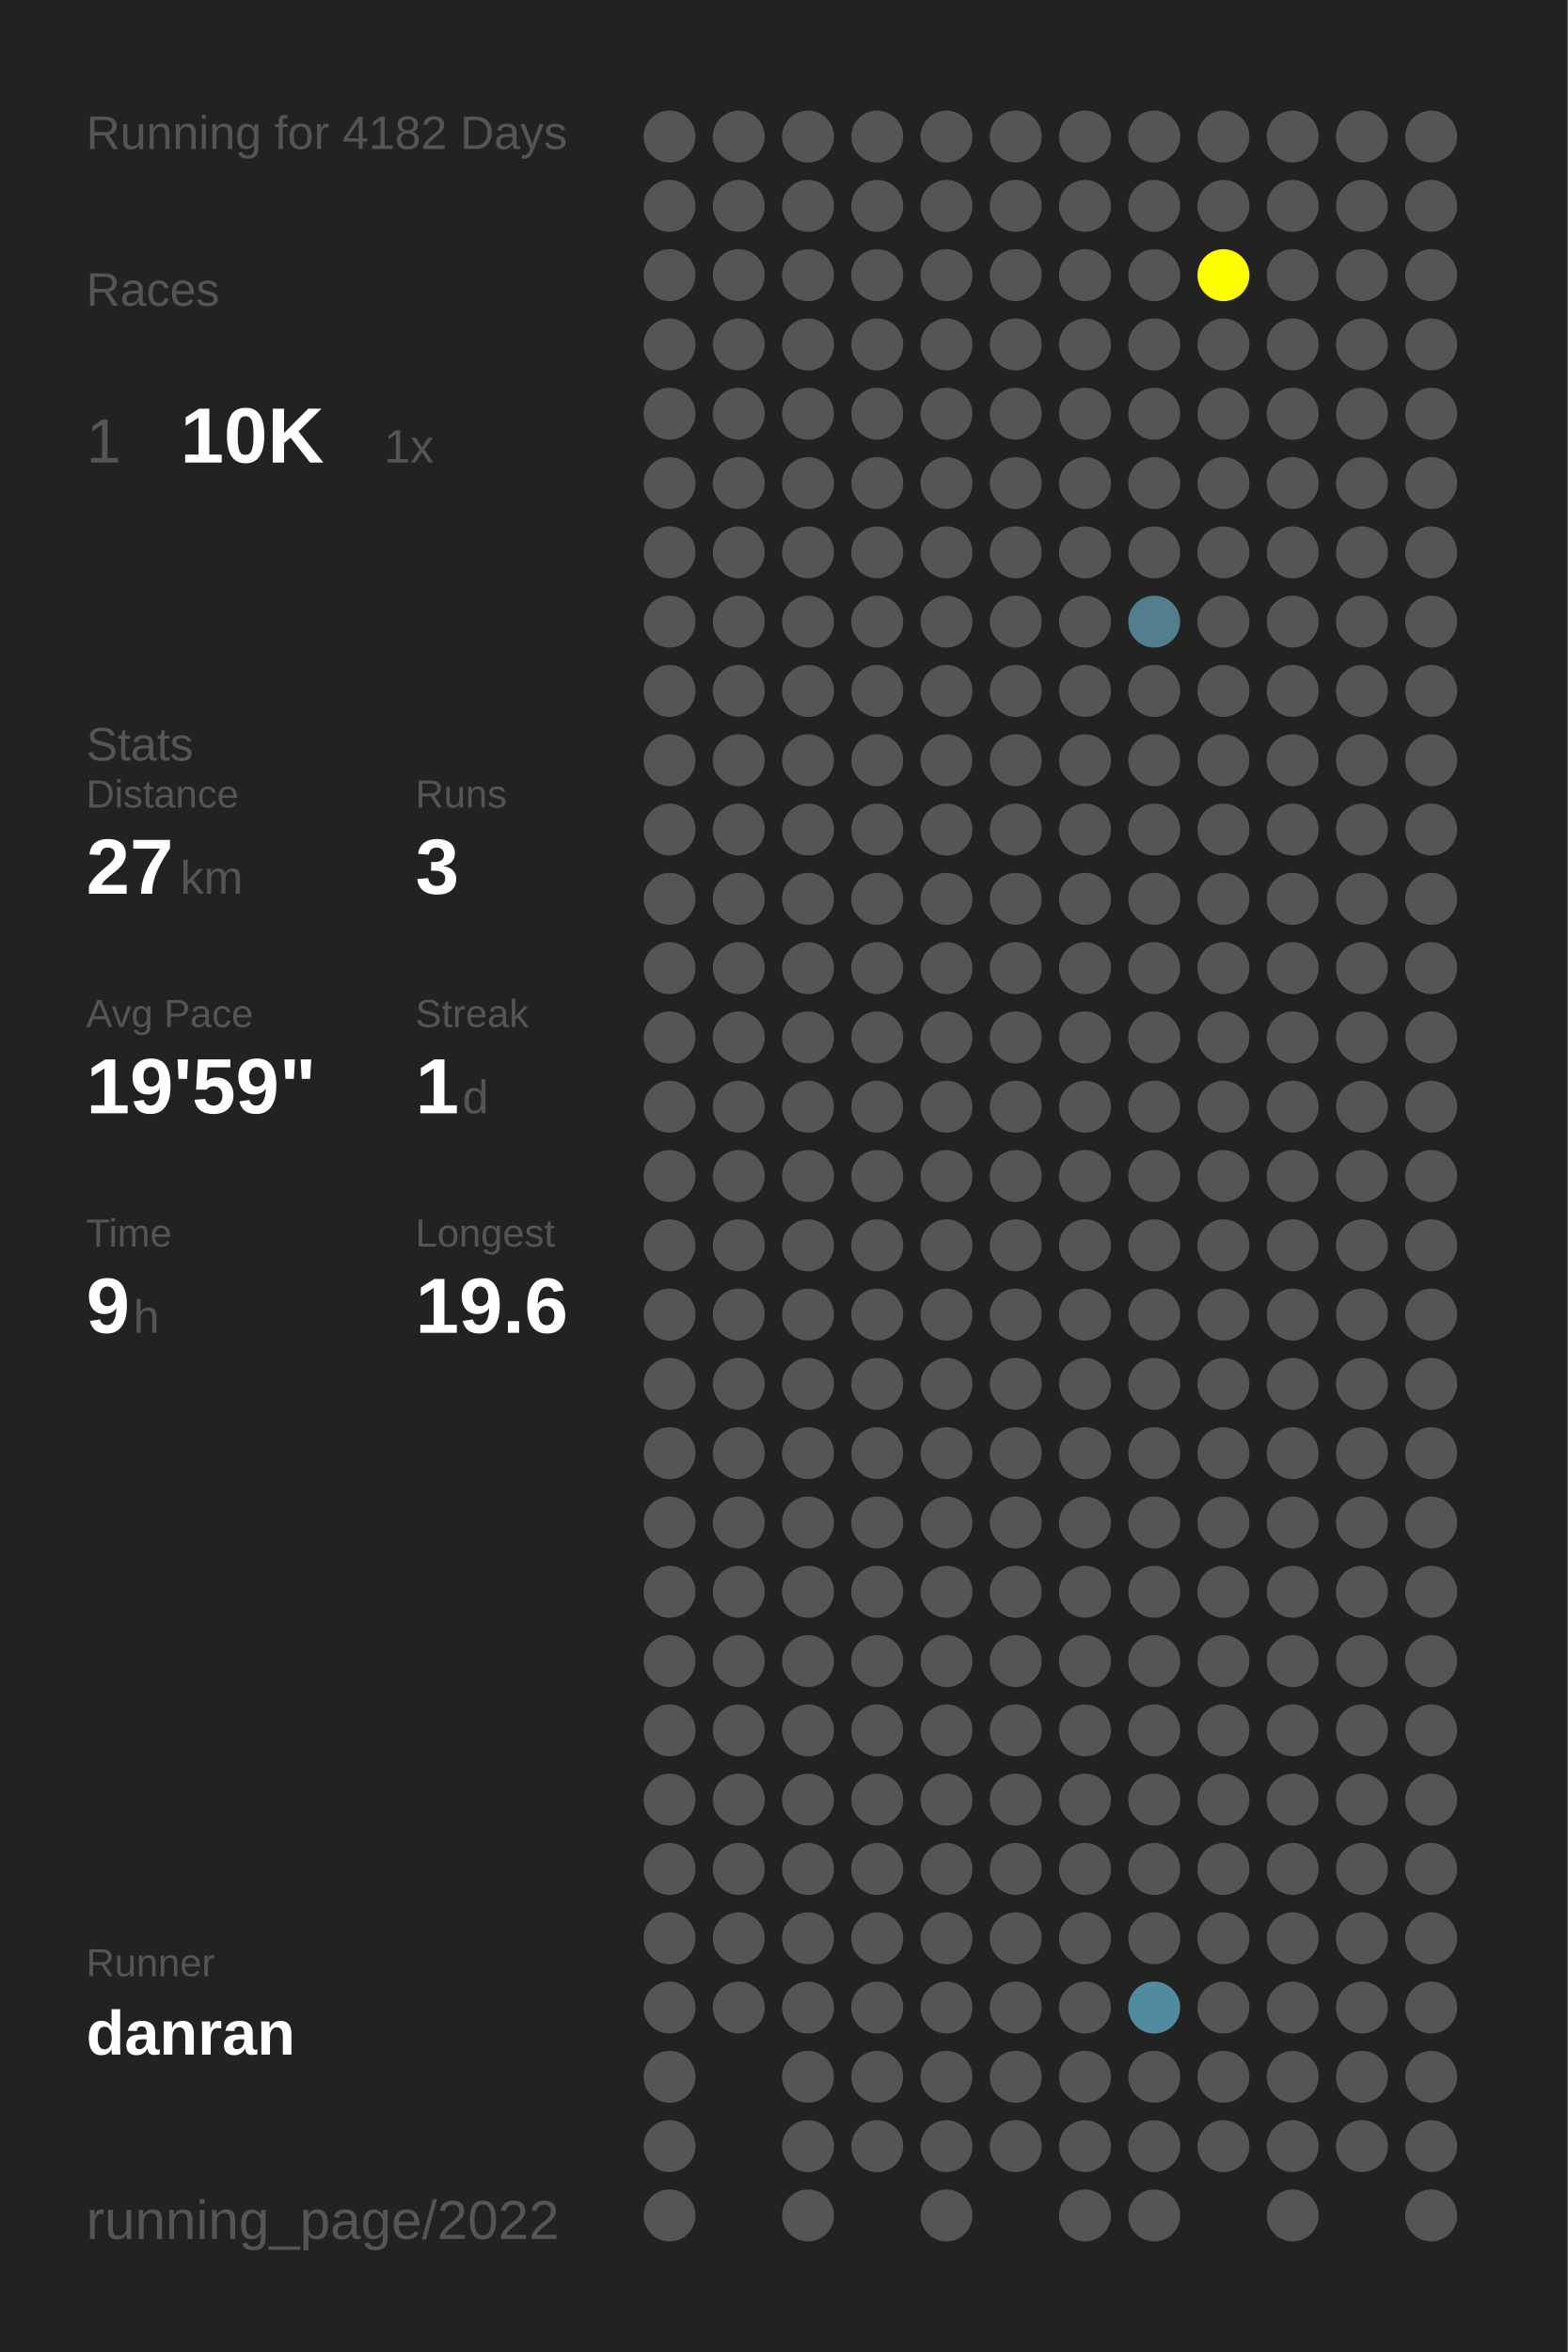
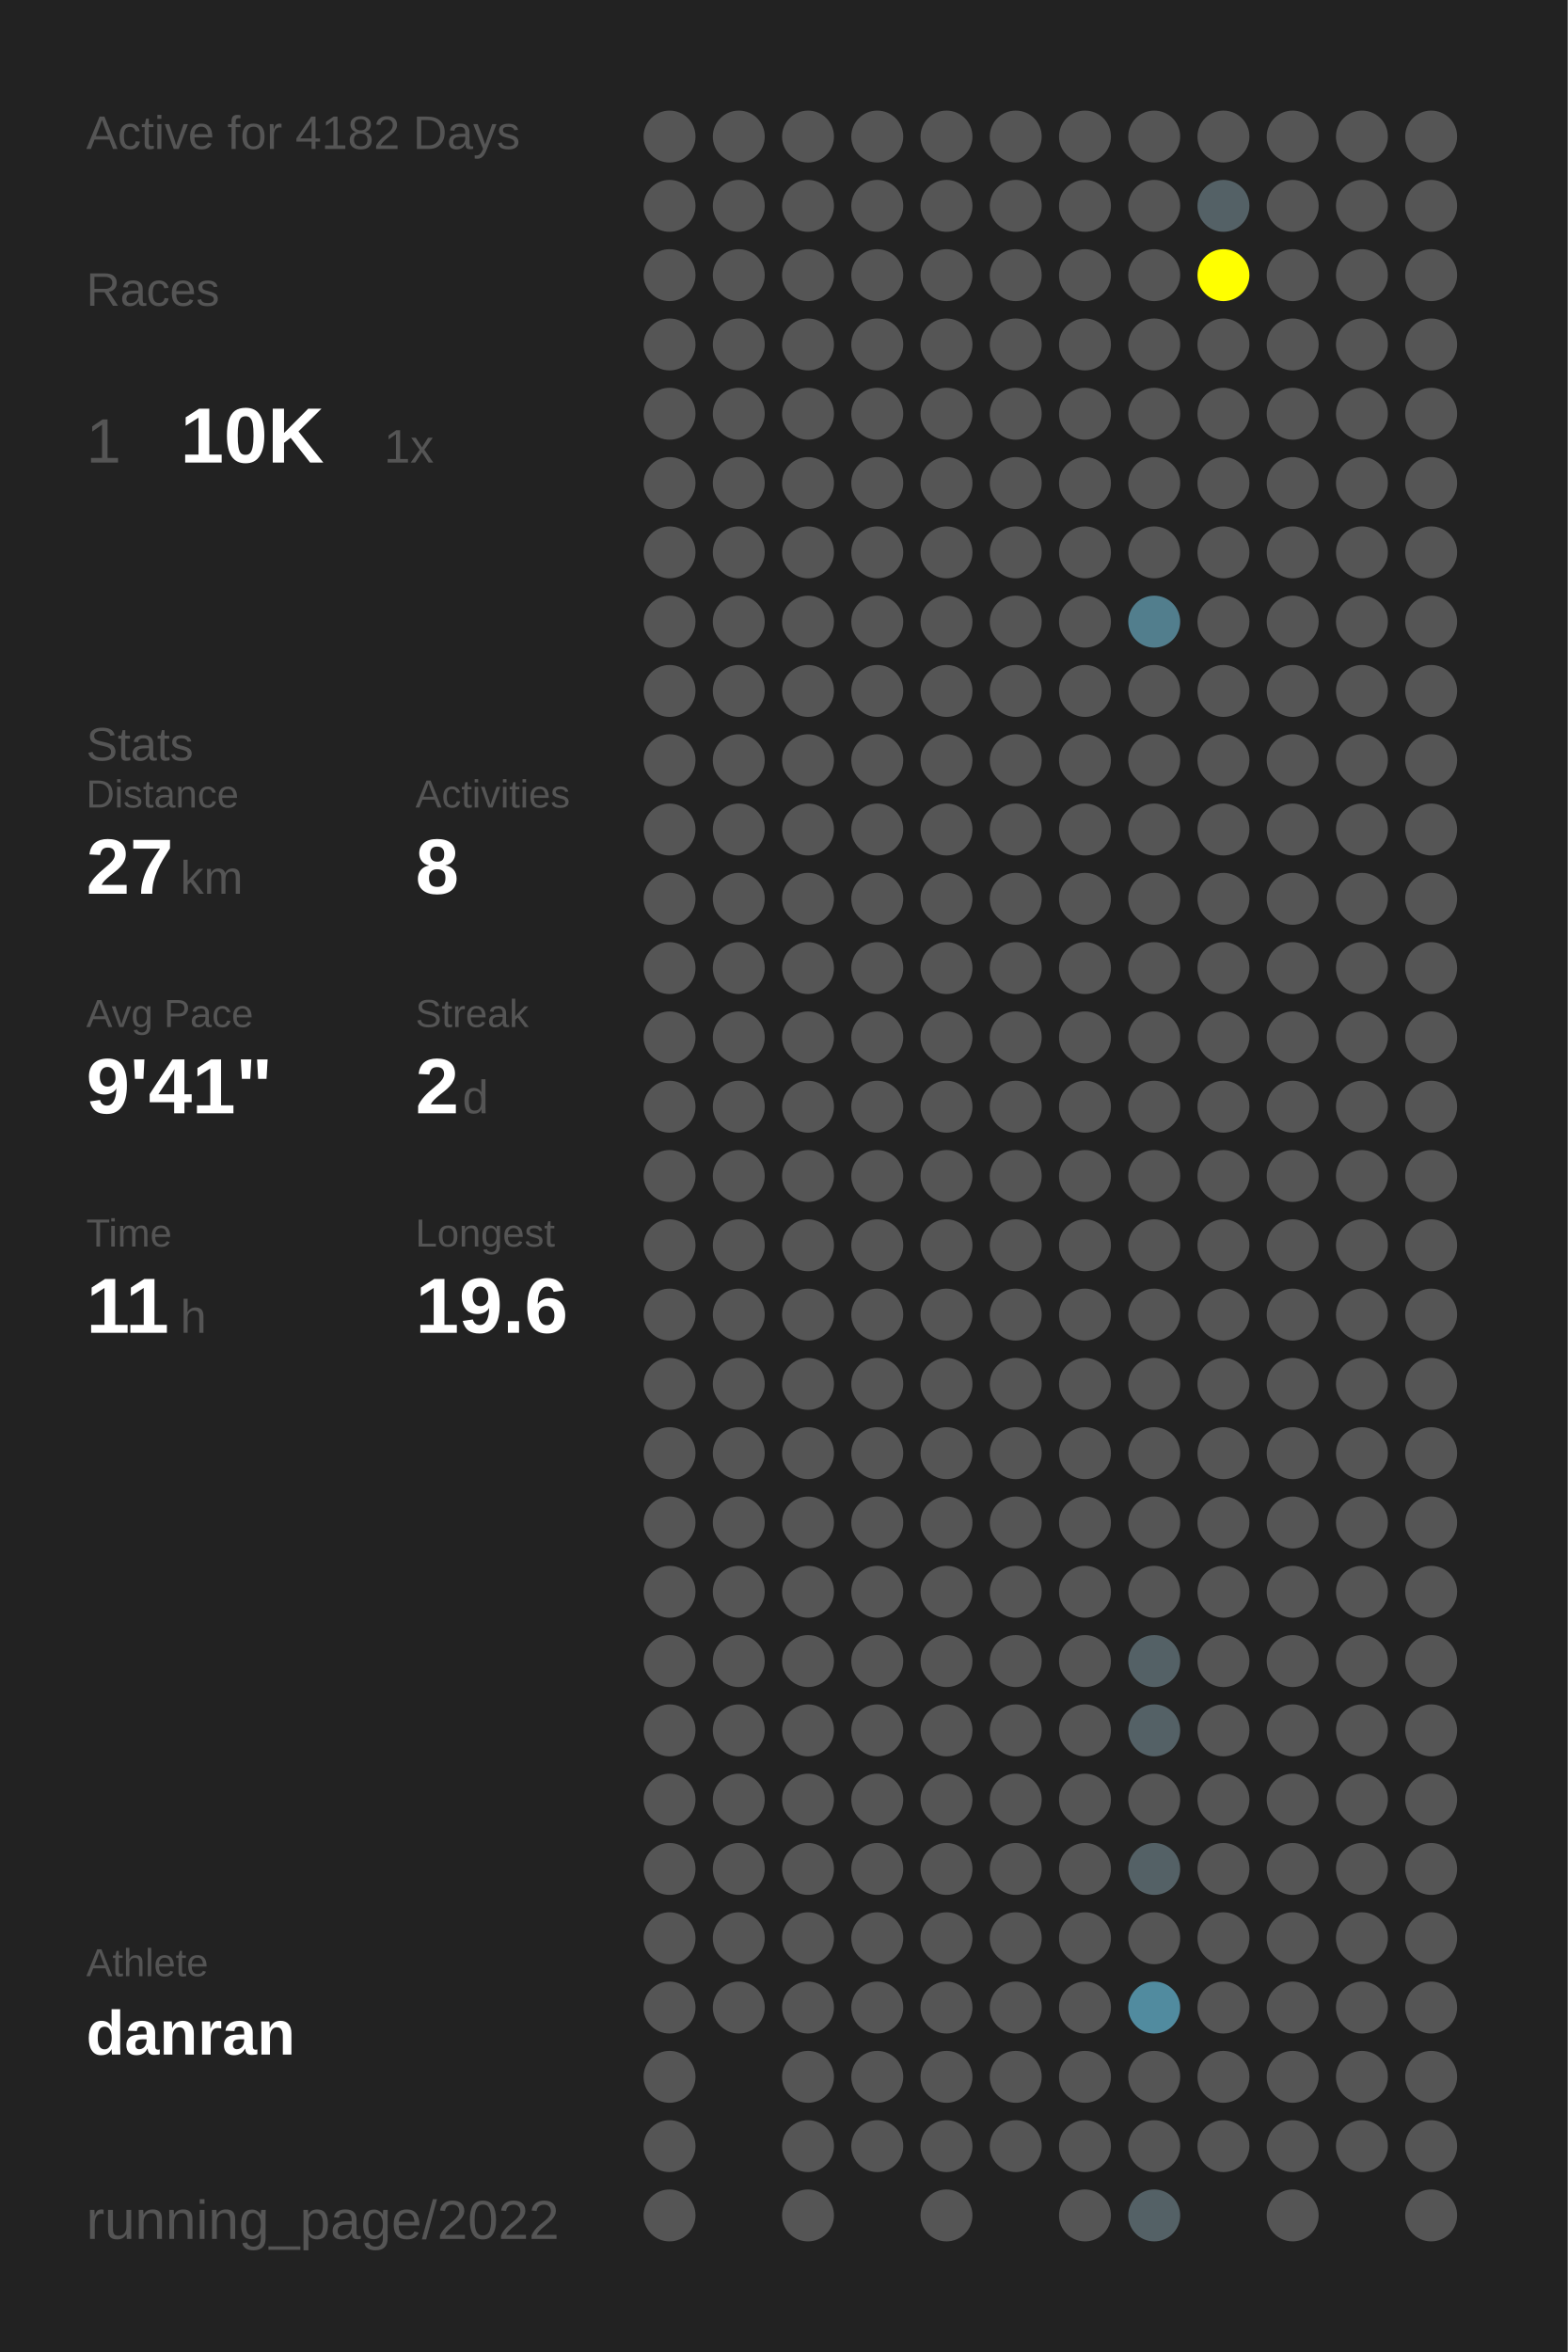
<svg xmlns="http://www.w3.org/2000/svg" baseProfile="full" height="300mm" version="1.1" viewBox="0,0,200,300" width="200mm">
  <defs />
  <rect fill="#222222" height="300" width="200" x="0" y="0" />
-   <text fill="#555555" style="font-size:6px; font-family:Arial;" x="11" y="19">Running for 4182 Days</text>
+   <text fill="#555555" style="font-size:6px; font-family:Arial;" x="11" y="19">Active for 4182 Days</text>
  <text fill="#555555" style="font-size:6px; font-family:Arial;" x="11" y="39">Races</text>
  <text fill="#555555" style="font-size:8px; font-family:Arial;" x="11" y="59">1</text>
  <text fill="#FFFFFF" style="font-size:10px; font-family:Arial; font-weight:bold;" x="23" y="59">10K</text>
  <text fill="#555555" style="font-size:6px; font-family:Arial;" x="49" y="59">1x</text>
  <text fill="#555555" style="font-size:6px; font-family:Arial;" x="11" y="97">Stats</text>
  <text fill="#555555" style="font-size:5px; font-family:Arial;" x="11" y="103">Distance</text>
  <text fill="#FFFFFF" style="font-size:10px; font-family:Arial; font-weight:bold;" x="11" y="114">27</text>
  <text fill="#555555" style="font-size:6px; font-family:Arial;" x="23" y="114">km</text>
-   <text fill="#555555" style="font-size:5px; font-family:Arial;" x="53" y="103">Runs</text>
-   <text fill="#FFFFFF" style="font-size:10px; font-family:Arial; font-weight:bold;" x="53" y="114">3</text>
+   <text fill="#555555" style="font-size:5px; font-family:Arial;" x="53" y="103">Activities</text>
+   <text fill="#FFFFFF" style="font-size:10px; font-family:Arial; font-weight:bold;" x="53" y="114">8</text>
  <text fill="#555555" style="font-size:5px; font-family:Arial;" x="11" y="131">Avg Pace</text>
-   <text fill="#FFFFFF" style="font-size:10px; font-family:Arial; font-weight:bold;" x="11" y="142">19'59"</text>
+   <text fill="#FFFFFF" style="font-size:10px; font-family:Arial; font-weight:bold;" x="11" y="142">9'41"</text>
  <text fill="#555555" style="font-size:5px; font-family:Arial;" x="53" y="131">Streak</text>
-   <text fill="#FFFFFF" style="font-size:10px; font-family:Arial; font-weight:bold;" x="53" y="142">1</text>
+   <text fill="#FFFFFF" style="font-size:10px; font-family:Arial; font-weight:bold;" x="53" y="142">2</text>
  <text fill="#555555" style="font-size:6px; font-family:Arial;" x="59" y="142">d</text>
  <text fill="#555555" style="font-size:5px; font-family:Arial;" x="11" y="159">Time</text>
-   <text fill="#FFFFFF" style="font-size:10px; font-family:Arial; font-weight:bold;" x="11" y="170">9</text>
-   <text fill="#555555" style="font-size:6px; font-family:Arial;" x="17" y="170">h</text>
+   <text fill="#FFFFFF" style="font-size:10px; font-family:Arial; font-weight:bold;" x="11" y="170">11</text>
+   <text fill="#555555" style="font-size:6px; font-family:Arial;" x="23" y="170">h</text>
  <text fill="#555555" style="font-size:5px; font-family:Arial;" x="53" y="159">Longest</text>
  <text fill="#FFFFFF" style="font-size:10px; font-family:Arial; font-weight:bold;" x="53" y="170">19.6</text>
-   <text fill="#555555" style="font-size:5px; font-family:Arial;" x="11" y="252.065">Runner</text>
+   <text fill="#555555" style="font-size:5px; font-family:Arial;" x="11" y="252.065">Athlete</text>
  <text fill="#FFFFFF" style="font-size:8px; font-family:Arial; font-weight:bold;" x="11" y="262.065">danran</text>
  <text fill="#555555" style="font-size:7px; font-family:Arial;" x="11" y="285.581">running_page/2022</text>
  <circle cx="85.417" cy="17.419" fill="#555555" r="3.312" />
  <circle cx="85.417" cy="26.258" fill="#555555" r="3.312" />
  <circle cx="85.417" cy="35.097" fill="#555555" r="3.312" />
  <circle cx="85.417" cy="43.935" fill="#555555" r="3.312" />
  <circle cx="85.417" cy="52.774" fill="#555555" r="3.312" />
  <circle cx="85.417" cy="61.613" fill="#555555" r="3.312" />
  <circle cx="85.417" cy="70.452" fill="#555555" r="3.312" />
  <circle cx="85.417" cy="79.29" fill="#555555" r="3.312" />
  <circle cx="85.417" cy="88.129" fill="#555555" r="3.312" />
  <circle cx="85.417" cy="96.968" fill="#555555" r="3.312" />
  <circle cx="85.417" cy="105.806" fill="#555555" r="3.312" />
  <circle cx="85.417" cy="114.645" fill="#555555" r="3.312" />
  <circle cx="85.417" cy="123.484" fill="#555555" r="3.312" />
  <circle cx="85.417" cy="132.323" fill="#555555" r="3.312" />
  <circle cx="85.417" cy="141.161" fill="#555555" r="3.312" />
  <circle cx="85.417" cy="150" fill="#555555" r="3.312" />
  <circle cx="85.417" cy="158.839" fill="#555555" r="3.312" />
  <circle cx="85.417" cy="167.677" fill="#555555" r="3.312" />
  <circle cx="85.417" cy="176.516" fill="#555555" r="3.312" />
  <circle cx="85.417" cy="185.355" fill="#555555" r="3.312" />
  <circle cx="85.417" cy="194.194" fill="#555555" r="3.312" />
  <circle cx="85.417" cy="203.032" fill="#555555" r="3.312" />
  <circle cx="85.417" cy="211.871" fill="#555555" r="3.312" />
  <circle cx="85.417" cy="220.71" fill="#555555" r="3.312" />
  <circle cx="85.417" cy="229.548" fill="#555555" r="3.312" />
  <circle cx="85.417" cy="238.387" fill="#555555" r="3.312" />
  <circle cx="85.417" cy="247.226" fill="#555555" r="3.312" />
  <circle cx="85.417" cy="256.065" fill="#555555" r="3.312" />
  <circle cx="85.417" cy="264.903" fill="#555555" r="3.312" />
  <circle cx="85.417" cy="273.742" fill="#555555" r="3.312" />
  <circle cx="85.417" cy="282.581" fill="#555555" r="3.312" />
  <circle cx="94.25" cy="17.419" fill="#555555" r="3.312" />
  <circle cx="94.25" cy="26.258" fill="#555555" r="3.312" />
  <circle cx="94.25" cy="35.097" fill="#555555" r="3.312" />
  <circle cx="94.25" cy="43.935" fill="#555555" r="3.312" />
  <circle cx="94.25" cy="52.774" fill="#555555" r="3.312" />
  <circle cx="94.25" cy="61.613" fill="#555555" r="3.312" />
  <circle cx="94.25" cy="70.452" fill="#555555" r="3.312" />
  <circle cx="94.25" cy="79.29" fill="#555555" r="3.312" />
  <circle cx="94.25" cy="88.129" fill="#555555" r="3.312" />
  <circle cx="94.25" cy="96.968" fill="#555555" r="3.312" />
  <circle cx="94.25" cy="105.806" fill="#555555" r="3.312" />
  <circle cx="94.25" cy="114.645" fill="#555555" r="3.312" />
  <circle cx="94.25" cy="123.484" fill="#555555" r="3.312" />
  <circle cx="94.25" cy="132.323" fill="#555555" r="3.312" />
  <circle cx="94.25" cy="141.161" fill="#555555" r="3.312" />
  <circle cx="94.25" cy="150" fill="#555555" r="3.312" />
  <circle cx="94.25" cy="158.839" fill="#555555" r="3.312" />
  <circle cx="94.25" cy="167.677" fill="#555555" r="3.312" />
  <circle cx="94.25" cy="176.516" fill="#555555" r="3.312" />
  <circle cx="94.25" cy="185.355" fill="#555555" r="3.312" />
  <circle cx="94.25" cy="194.194" fill="#555555" r="3.312" />
  <circle cx="94.25" cy="203.032" fill="#555555" r="3.312" />
  <circle cx="94.25" cy="211.871" fill="#555555" r="3.312" />
  <circle cx="94.25" cy="220.71" fill="#555555" r="3.312" />
  <circle cx="94.25" cy="229.548" fill="#555555" r="3.312" />
  <circle cx="94.25" cy="238.387" fill="#555555" r="3.312" />
  <circle cx="94.25" cy="247.226" fill="#555555" r="3.312" />
  <circle cx="94.25" cy="256.065" fill="#555555" r="3.312" />
  <circle cx="103.083" cy="17.419" fill="#555555" r="3.312" />
  <circle cx="103.083" cy="26.258" fill="#555555" r="3.312" />
  <circle cx="103.083" cy="35.097" fill="#555555" r="3.312" />
  <circle cx="103.083" cy="43.935" fill="#555555" r="3.312" />
  <circle cx="103.083" cy="52.774" fill="#555555" r="3.312" />
  <circle cx="103.083" cy="61.613" fill="#555555" r="3.312" />
  <circle cx="103.083" cy="70.452" fill="#555555" r="3.312" />
  <circle cx="103.083" cy="79.29" fill="#555555" r="3.312" />
  <circle cx="103.083" cy="88.129" fill="#555555" r="3.312" />
  <circle cx="103.083" cy="96.968" fill="#555555" r="3.312" />
  <circle cx="103.083" cy="105.806" fill="#555555" r="3.312" />
  <circle cx="103.083" cy="114.645" fill="#555555" r="3.312" />
  <circle cx="103.083" cy="123.484" fill="#555555" r="3.312" />
  <circle cx="103.083" cy="132.323" fill="#555555" r="3.312" />
  <circle cx="103.083" cy="141.161" fill="#555555" r="3.312" />
  <circle cx="103.083" cy="150" fill="#555555" r="3.312" />
  <circle cx="103.083" cy="158.839" fill="#555555" r="3.312" />
  <circle cx="103.083" cy="167.677" fill="#555555" r="3.312" />
  <circle cx="103.083" cy="176.516" fill="#555555" r="3.312" />
  <circle cx="103.083" cy="185.355" fill="#555555" r="3.312" />
  <circle cx="103.083" cy="194.194" fill="#555555" r="3.312" />
  <circle cx="103.083" cy="203.032" fill="#555555" r="3.312" />
  <circle cx="103.083" cy="211.871" fill="#555555" r="3.312" />
  <circle cx="103.083" cy="220.71" fill="#555555" r="3.312" />
  <circle cx="103.083" cy="229.548" fill="#555555" r="3.312" />
  <circle cx="103.083" cy="238.387" fill="#555555" r="3.312" />
  <circle cx="103.083" cy="247.226" fill="#555555" r="3.312" />
  <circle cx="103.083" cy="256.065" fill="#555555" r="3.312" />
  <circle cx="103.083" cy="264.903" fill="#555555" r="3.312" />
  <circle cx="103.083" cy="273.742" fill="#555555" r="3.312" />
  <circle cx="103.083" cy="282.581" fill="#555555" r="3.312" />
  <circle cx="111.917" cy="17.419" fill="#555555" r="3.312" />
  <circle cx="111.917" cy="26.258" fill="#555555" r="3.312" />
  <circle cx="111.917" cy="35.097" fill="#555555" r="3.312" />
  <circle cx="111.917" cy="43.935" fill="#555555" r="3.312" />
  <circle cx="111.917" cy="52.774" fill="#555555" r="3.312" />
  <circle cx="111.917" cy="61.613" fill="#555555" r="3.312" />
  <circle cx="111.917" cy="70.452" fill="#555555" r="3.312" />
  <circle cx="111.917" cy="79.29" fill="#555555" r="3.312" />
  <circle cx="111.917" cy="88.129" fill="#555555" r="3.312" />
  <circle cx="111.917" cy="96.968" fill="#555555" r="3.312" />
  <circle cx="111.917" cy="105.806" fill="#555555" r="3.312" />
  <circle cx="111.917" cy="114.645" fill="#555555" r="3.312" />
  <circle cx="111.917" cy="123.484" fill="#555555" r="3.312" />
  <circle cx="111.917" cy="132.323" fill="#555555" r="3.312" />
  <circle cx="111.917" cy="141.161" fill="#555555" r="3.312" />
  <circle cx="111.917" cy="150" fill="#555555" r="3.312" />
  <circle cx="111.917" cy="158.839" fill="#555555" r="3.312" />
  <circle cx="111.917" cy="167.677" fill="#555555" r="3.312" />
  <circle cx="111.917" cy="176.516" fill="#555555" r="3.312" />
  <circle cx="111.917" cy="185.355" fill="#555555" r="3.312" />
  <circle cx="111.917" cy="194.194" fill="#555555" r="3.312" />
  <circle cx="111.917" cy="203.032" fill="#555555" r="3.312" />
  <circle cx="111.917" cy="211.871" fill="#555555" r="3.312" />
  <circle cx="111.917" cy="220.71" fill="#555555" r="3.312" />
  <circle cx="111.917" cy="229.548" fill="#555555" r="3.312" />
  <circle cx="111.917" cy="238.387" fill="#555555" r="3.312" />
  <circle cx="111.917" cy="247.226" fill="#555555" r="3.312" />
  <circle cx="111.917" cy="256.065" fill="#555555" r="3.312" />
  <circle cx="111.917" cy="264.903" fill="#555555" r="3.312" />
  <circle cx="111.917" cy="273.742" fill="#555555" r="3.312" />
  <circle cx="120.75" cy="17.419" fill="#555555" r="3.312" />
  <circle cx="120.75" cy="26.258" fill="#555555" r="3.312" />
  <circle cx="120.75" cy="35.097" fill="#555555" r="3.312" />
  <circle cx="120.75" cy="43.935" fill="#555555" r="3.312" />
  <circle cx="120.75" cy="52.774" fill="#555555" r="3.312" />
  <circle cx="120.75" cy="61.613" fill="#555555" r="3.312" />
  <circle cx="120.75" cy="70.452" fill="#555555" r="3.312" />
  <circle cx="120.75" cy="79.29" fill="#555555" r="3.312" />
  <circle cx="120.75" cy="88.129" fill="#555555" r="3.312" />
  <circle cx="120.75" cy="96.968" fill="#555555" r="3.312" />
  <circle cx="120.75" cy="105.806" fill="#555555" r="3.312" />
  <circle cx="120.75" cy="114.645" fill="#555555" r="3.312" />
  <circle cx="120.75" cy="123.484" fill="#555555" r="3.312" />
  <circle cx="120.75" cy="132.323" fill="#555555" r="3.312" />
  <circle cx="120.75" cy="141.161" fill="#555555" r="3.312" />
  <circle cx="120.75" cy="150" fill="#555555" r="3.312" />
  <circle cx="120.75" cy="158.839" fill="#555555" r="3.312" />
  <circle cx="120.75" cy="167.677" fill="#555555" r="3.312" />
  <circle cx="120.75" cy="176.516" fill="#555555" r="3.312" />
  <circle cx="120.75" cy="185.355" fill="#555555" r="3.312" />
  <circle cx="120.75" cy="194.194" fill="#555555" r="3.312" />
  <circle cx="120.75" cy="203.032" fill="#555555" r="3.312" />
  <circle cx="120.75" cy="211.871" fill="#555555" r="3.312" />
  <circle cx="120.75" cy="220.71" fill="#555555" r="3.312" />
  <circle cx="120.75" cy="229.548" fill="#555555" r="3.312" />
  <circle cx="120.75" cy="238.387" fill="#555555" r="3.312" />
  <circle cx="120.75" cy="247.226" fill="#555555" r="3.312" />
  <circle cx="120.75" cy="256.065" fill="#555555" r="3.312" />
  <circle cx="120.75" cy="264.903" fill="#555555" r="3.312" />
  <circle cx="120.75" cy="273.742" fill="#555555" r="3.312" />
  <circle cx="120.75" cy="282.581" fill="#555555" r="3.312" />
  <circle cx="129.583" cy="17.419" fill="#555555" r="3.312" />
  <circle cx="129.583" cy="26.258" fill="#555555" r="3.312" />
  <circle cx="129.583" cy="35.097" fill="#555555" r="3.312" />
  <circle cx="129.583" cy="43.935" fill="#555555" r="3.312" />
  <circle cx="129.583" cy="52.774" fill="#555555" r="3.312" />
  <circle cx="129.583" cy="61.613" fill="#555555" r="3.312" />
  <circle cx="129.583" cy="70.452" fill="#555555" r="3.312" />
  <circle cx="129.583" cy="79.29" fill="#555555" r="3.312" />
  <circle cx="129.583" cy="88.129" fill="#555555" r="3.312" />
  <circle cx="129.583" cy="96.968" fill="#555555" r="3.312" />
  <circle cx="129.583" cy="105.806" fill="#555555" r="3.312" />
  <circle cx="129.583" cy="114.645" fill="#555555" r="3.312" />
  <circle cx="129.583" cy="123.484" fill="#555555" r="3.312" />
  <circle cx="129.583" cy="132.323" fill="#555555" r="3.312" />
  <circle cx="129.583" cy="141.161" fill="#555555" r="3.312" />
  <circle cx="129.583" cy="150" fill="#555555" r="3.312" />
  <circle cx="129.583" cy="158.839" fill="#555555" r="3.312" />
  <circle cx="129.583" cy="167.677" fill="#555555" r="3.312" />
  <circle cx="129.583" cy="176.516" fill="#555555" r="3.312" />
  <circle cx="129.583" cy="185.355" fill="#555555" r="3.312" />
  <circle cx="129.583" cy="194.194" fill="#555555" r="3.312" />
  <circle cx="129.583" cy="203.032" fill="#555555" r="3.312" />
  <circle cx="129.583" cy="211.871" fill="#555555" r="3.312" />
  <circle cx="129.583" cy="220.71" fill="#555555" r="3.312" />
  <circle cx="129.583" cy="229.548" fill="#555555" r="3.312" />
  <circle cx="129.583" cy="238.387" fill="#555555" r="3.312" />
  <circle cx="129.583" cy="247.226" fill="#555555" r="3.312" />
  <circle cx="129.583" cy="256.065" fill="#555555" r="3.312" />
  <circle cx="129.583" cy="264.903" fill="#555555" r="3.312" />
  <circle cx="129.583" cy="273.742" fill="#555555" r="3.312" />
  <circle cx="138.417" cy="17.419" fill="#555555" r="3.312" />
  <circle cx="138.417" cy="26.258" fill="#555555" r="3.312" />
  <circle cx="138.417" cy="35.097" fill="#555555" r="3.312" />
  <circle cx="138.417" cy="43.935" fill="#555555" r="3.312" />
  <circle cx="138.417" cy="52.774" fill="#555555" r="3.312" />
  <circle cx="138.417" cy="61.613" fill="#555555" r="3.312" />
  <circle cx="138.417" cy="70.452" fill="#555555" r="3.312" />
  <circle cx="138.417" cy="79.29" fill="#555555" r="3.312" />
  <circle cx="138.417" cy="88.129" fill="#555555" r="3.312" />
  <circle cx="138.417" cy="96.968" fill="#555555" r="3.312" />
  <circle cx="138.417" cy="105.806" fill="#555555" r="3.312" />
  <circle cx="138.417" cy="114.645" fill="#555555" r="3.312" />
  <circle cx="138.417" cy="123.484" fill="#555555" r="3.312" />
  <circle cx="138.417" cy="132.323" fill="#555555" r="3.312" />
  <circle cx="138.417" cy="141.161" fill="#555555" r="3.312" />
  <circle cx="138.417" cy="150" fill="#555555" r="3.312" />
  <circle cx="138.417" cy="158.839" fill="#555555" r="3.312" />
  <circle cx="138.417" cy="167.677" fill="#555555" r="3.312" />
  <circle cx="138.417" cy="176.516" fill="#555555" r="3.312" />
  <circle cx="138.417" cy="185.355" fill="#555555" r="3.312" />
  <circle cx="138.417" cy="194.194" fill="#555555" r="3.312" />
  <circle cx="138.417" cy="203.032" fill="#555555" r="3.312" />
  <circle cx="138.417" cy="211.871" fill="#555555" r="3.312" />
  <circle cx="138.417" cy="220.71" fill="#555555" r="3.312" />
  <circle cx="138.417" cy="229.548" fill="#555555" r="3.312" />
  <circle cx="138.417" cy="238.387" fill="#555555" r="3.312" />
  <circle cx="138.417" cy="247.226" fill="#555555" r="3.312" />
  <circle cx="138.417" cy="256.065" fill="#555555" r="3.312" />
  <circle cx="138.417" cy="264.903" fill="#555555" r="3.312" />
  <circle cx="138.417" cy="273.742" fill="#555555" r="3.312" />
  <circle cx="138.417" cy="282.581" fill="#555555" r="3.312" />
  <circle cx="147.25" cy="17.419" fill="#555555" r="3.312" />
  <circle cx="147.25" cy="26.258" fill="#555555" r="3.312" />
  <circle cx="147.25" cy="35.097" fill="#555555" r="3.312" />
  <circle cx="147.25" cy="43.935" fill="#555555" r="3.312" />
  <circle cx="147.25" cy="52.774" fill="#555555" r="3.312" />
  <circle cx="147.25" cy="61.613" fill="#555555" r="3.312" />
  <circle cx="147.25" cy="70.452" fill="#555555" r="3.312" />
  <circle cx="147.25" cy="79.29" fill="#527e8d" r="3.312" />
  <circle cx="147.25" cy="88.129" fill="#555555" r="3.312" />
  <circle cx="147.25" cy="96.968" fill="#555555" r="3.312" />
  <circle cx="147.25" cy="105.806" fill="#555555" r="3.312" />
  <circle cx="147.25" cy="114.645" fill="#555555" r="3.312" />
  <circle cx="147.25" cy="123.484" fill="#555555" r="3.312" />
  <circle cx="147.25" cy="132.323" fill="#555555" r="3.312" />
  <circle cx="147.25" cy="141.161" fill="#555555" r="3.312" />
  <circle cx="147.25" cy="150" fill="#555555" r="3.312" />
  <circle cx="147.25" cy="158.839" fill="#555555" r="3.312" />
  <circle cx="147.25" cy="167.677" fill="#555555" r="3.312" />
  <circle cx="147.25" cy="176.516" fill="#555555" r="3.312" />
  <circle cx="147.25" cy="185.355" fill="#555555" r="3.312" />
  <circle cx="147.25" cy="194.194" fill="#555555" r="3.312" />
  <circle cx="147.25" cy="203.032" fill="#555555" r="3.312" />
-   <circle cx="147.25" cy="211.871" fill="#555555" r="3.312" />
-   <circle cx="147.25" cy="220.71" fill="#555555" r="3.312" />
+   <circle cx="147.25" cy="211.871" fill="#546166" r="3.312" />
+   <circle cx="147.25" cy="220.71" fill="#546166" r="3.312" />
  <circle cx="147.25" cy="229.548" fill="#555555" r="3.312" />
-   <circle cx="147.25" cy="238.387" fill="#555555" r="3.312" />
+   <circle cx="147.25" cy="238.387" fill="#546166" r="3.312" />
  <circle cx="147.25" cy="247.226" fill="#555555" r="3.312" />
  <circle cx="147.25" cy="256.065" fill="#518b9f" r="3.312" />
  <circle cx="147.25" cy="264.903" fill="#555555" r="3.312" />
  <circle cx="147.25" cy="273.742" fill="#555555" r="3.312" />
-   <circle cx="147.25" cy="282.581" fill="#555555" r="3.312" />
+   <circle cx="147.25" cy="282.581" fill="#546166" r="3.312" />
  <circle cx="156.083" cy="17.419" fill="#555555" r="3.312" />
-   <circle cx="156.083" cy="26.258" fill="#555555" r="3.312" />
+   <circle cx="156.083" cy="26.258" fill="#546166" r="3.312" />
  <circle cx="156.083" cy="35.097" fill="#FFFF00" r="3.312" />
  <circle cx="156.083" cy="43.935" fill="#555555" r="3.312" />
  <circle cx="156.083" cy="52.774" fill="#555555" r="3.312" />
  <circle cx="156.083" cy="61.613" fill="#555555" r="3.312" />
  <circle cx="156.083" cy="70.452" fill="#555555" r="3.312" />
  <circle cx="156.083" cy="79.29" fill="#555555" r="3.312" />
  <circle cx="156.083" cy="88.129" fill="#555555" r="3.312" />
  <circle cx="156.083" cy="96.968" fill="#555555" r="3.312" />
  <circle cx="156.083" cy="105.806" fill="#555555" r="3.312" />
  <circle cx="156.083" cy="114.645" fill="#555555" r="3.312" />
  <circle cx="156.083" cy="123.484" fill="#555555" r="3.312" />
  <circle cx="156.083" cy="132.323" fill="#555555" r="3.312" />
  <circle cx="156.083" cy="141.161" fill="#555555" r="3.312" />
  <circle cx="156.083" cy="150" fill="#555555" r="3.312" />
  <circle cx="156.083" cy="158.839" fill="#555555" r="3.312" />
  <circle cx="156.083" cy="167.677" fill="#555555" r="3.312" />
  <circle cx="156.083" cy="176.516" fill="#555555" r="3.312" />
  <circle cx="156.083" cy="185.355" fill="#555555" r="3.312" />
  <circle cx="156.083" cy="194.194" fill="#555555" r="3.312" />
  <circle cx="156.083" cy="203.032" fill="#555555" r="3.312" />
  <circle cx="156.083" cy="211.871" fill="#555555" r="3.312" />
  <circle cx="156.083" cy="220.71" fill="#555555" r="3.312" />
  <circle cx="156.083" cy="229.548" fill="#555555" r="3.312" />
  <circle cx="156.083" cy="238.387" fill="#555555" r="3.312" />
  <circle cx="156.083" cy="247.226" fill="#555555" r="3.312" />
  <circle cx="156.083" cy="256.065" fill="#555555" r="3.312" />
  <circle cx="156.083" cy="264.903" fill="#555555" r="3.312" />
  <circle cx="156.083" cy="273.742" fill="#555555" r="3.312" />
  <circle cx="164.917" cy="17.419" fill="#555555" r="3.312" />
  <circle cx="164.917" cy="26.258" fill="#555555" r="3.312" />
  <circle cx="164.917" cy="35.097" fill="#555555" r="3.312" />
  <circle cx="164.917" cy="43.935" fill="#555555" r="3.312" />
  <circle cx="164.917" cy="52.774" fill="#555555" r="3.312" />
  <circle cx="164.917" cy="61.613" fill="#555555" r="3.312" />
  <circle cx="164.917" cy="70.452" fill="#555555" r="3.312" />
  <circle cx="164.917" cy="79.29" fill="#555555" r="3.312" />
  <circle cx="164.917" cy="88.129" fill="#555555" r="3.312" />
  <circle cx="164.917" cy="96.968" fill="#555555" r="3.312" />
  <circle cx="164.917" cy="105.806" fill="#555555" r="3.312" />
  <circle cx="164.917" cy="114.645" fill="#555555" r="3.312" />
  <circle cx="164.917" cy="123.484" fill="#555555" r="3.312" />
  <circle cx="164.917" cy="132.323" fill="#555555" r="3.312" />
  <circle cx="164.917" cy="141.161" fill="#555555" r="3.312" />
  <circle cx="164.917" cy="150" fill="#555555" r="3.312" />
  <circle cx="164.917" cy="158.839" fill="#555555" r="3.312" />
  <circle cx="164.917" cy="167.677" fill="#555555" r="3.312" />
  <circle cx="164.917" cy="176.516" fill="#555555" r="3.312" />
  <circle cx="164.917" cy="185.355" fill="#555555" r="3.312" />
  <circle cx="164.917" cy="194.194" fill="#555555" r="3.312" />
  <circle cx="164.917" cy="203.032" fill="#555555" r="3.312" />
  <circle cx="164.917" cy="211.871" fill="#555555" r="3.312" />
  <circle cx="164.917" cy="220.71" fill="#555555" r="3.312" />
  <circle cx="164.917" cy="229.548" fill="#555555" r="3.312" />
  <circle cx="164.917" cy="238.387" fill="#555555" r="3.312" />
  <circle cx="164.917" cy="247.226" fill="#555555" r="3.312" />
  <circle cx="164.917" cy="256.065" fill="#555555" r="3.312" />
  <circle cx="164.917" cy="264.903" fill="#555555" r="3.312" />
  <circle cx="164.917" cy="273.742" fill="#555555" r="3.312" />
  <circle cx="164.917" cy="282.581" fill="#555555" r="3.312" />
  <circle cx="173.75" cy="17.419" fill="#555555" r="3.312" />
  <circle cx="173.75" cy="26.258" fill="#555555" r="3.312" />
  <circle cx="173.75" cy="35.097" fill="#555555" r="3.312" />
  <circle cx="173.75" cy="43.935" fill="#555555" r="3.312" />
  <circle cx="173.75" cy="52.774" fill="#555555" r="3.312" />
  <circle cx="173.75" cy="61.613" fill="#555555" r="3.312" />
  <circle cx="173.75" cy="70.452" fill="#555555" r="3.312" />
  <circle cx="173.75" cy="79.29" fill="#555555" r="3.312" />
  <circle cx="173.75" cy="88.129" fill="#555555" r="3.312" />
  <circle cx="173.75" cy="96.968" fill="#555555" r="3.312" />
  <circle cx="173.75" cy="105.806" fill="#555555" r="3.312" />
  <circle cx="173.75" cy="114.645" fill="#555555" r="3.312" />
  <circle cx="173.75" cy="123.484" fill="#555555" r="3.312" />
  <circle cx="173.75" cy="132.323" fill="#555555" r="3.312" />
  <circle cx="173.75" cy="141.161" fill="#555555" r="3.312" />
  <circle cx="173.75" cy="150" fill="#555555" r="3.312" />
  <circle cx="173.75" cy="158.839" fill="#555555" r="3.312" />
  <circle cx="173.75" cy="167.677" fill="#555555" r="3.312" />
  <circle cx="173.75" cy="176.516" fill="#555555" r="3.312" />
  <circle cx="173.75" cy="185.355" fill="#555555" r="3.312" />
  <circle cx="173.75" cy="194.194" fill="#555555" r="3.312" />
  <circle cx="173.75" cy="203.032" fill="#555555" r="3.312" />
  <circle cx="173.75" cy="211.871" fill="#555555" r="3.312" />
  <circle cx="173.75" cy="220.71" fill="#555555" r="3.312" />
  <circle cx="173.75" cy="229.548" fill="#555555" r="3.312" />
  <circle cx="173.75" cy="238.387" fill="#555555" r="3.312" />
  <circle cx="173.75" cy="247.226" fill="#555555" r="3.312" />
  <circle cx="173.75" cy="256.065" fill="#555555" r="3.312" />
  <circle cx="173.75" cy="264.903" fill="#555555" r="3.312" />
  <circle cx="173.75" cy="273.742" fill="#555555" r="3.312" />
  <circle cx="182.583" cy="17.419" fill="#555555" r="3.312" />
  <circle cx="182.583" cy="26.258" fill="#555555" r="3.312" />
  <circle cx="182.583" cy="35.097" fill="#555555" r="3.312" />
  <circle cx="182.583" cy="43.935" fill="#555555" r="3.312" />
  <circle cx="182.583" cy="52.774" fill="#555555" r="3.312" />
  <circle cx="182.583" cy="61.613" fill="#555555" r="3.312" />
  <circle cx="182.583" cy="70.452" fill="#555555" r="3.312" />
  <circle cx="182.583" cy="79.29" fill="#555555" r="3.312" />
  <circle cx="182.583" cy="88.129" fill="#555555" r="3.312" />
  <circle cx="182.583" cy="96.968" fill="#555555" r="3.312" />
  <circle cx="182.583" cy="105.806" fill="#555555" r="3.312" />
  <circle cx="182.583" cy="114.645" fill="#555555" r="3.312" />
  <circle cx="182.583" cy="123.484" fill="#555555" r="3.312" />
  <circle cx="182.583" cy="132.323" fill="#555555" r="3.312" />
  <circle cx="182.583" cy="141.161" fill="#555555" r="3.312" />
  <circle cx="182.583" cy="150" fill="#555555" r="3.312" />
  <circle cx="182.583" cy="158.839" fill="#555555" r="3.312" />
  <circle cx="182.583" cy="167.677" fill="#555555" r="3.312" />
  <circle cx="182.583" cy="176.516" fill="#555555" r="3.312" />
  <circle cx="182.583" cy="185.355" fill="#555555" r="3.312" />
  <circle cx="182.583" cy="194.194" fill="#555555" r="3.312" />
  <circle cx="182.583" cy="203.032" fill="#555555" r="3.312" />
  <circle cx="182.583" cy="211.871" fill="#555555" r="3.312" />
  <circle cx="182.583" cy="220.71" fill="#555555" r="3.312" />
  <circle cx="182.583" cy="229.548" fill="#555555" r="3.312" />
  <circle cx="182.583" cy="238.387" fill="#555555" r="3.312" />
  <circle cx="182.583" cy="247.226" fill="#555555" r="3.312" />
  <circle cx="182.583" cy="256.065" fill="#555555" r="3.312" />
  <circle cx="182.583" cy="264.903" fill="#555555" r="3.312" />
  <circle cx="182.583" cy="273.742" fill="#555555" r="3.312" />
  <circle cx="182.583" cy="282.581" fill="#555555" r="3.312" />
</svg>
